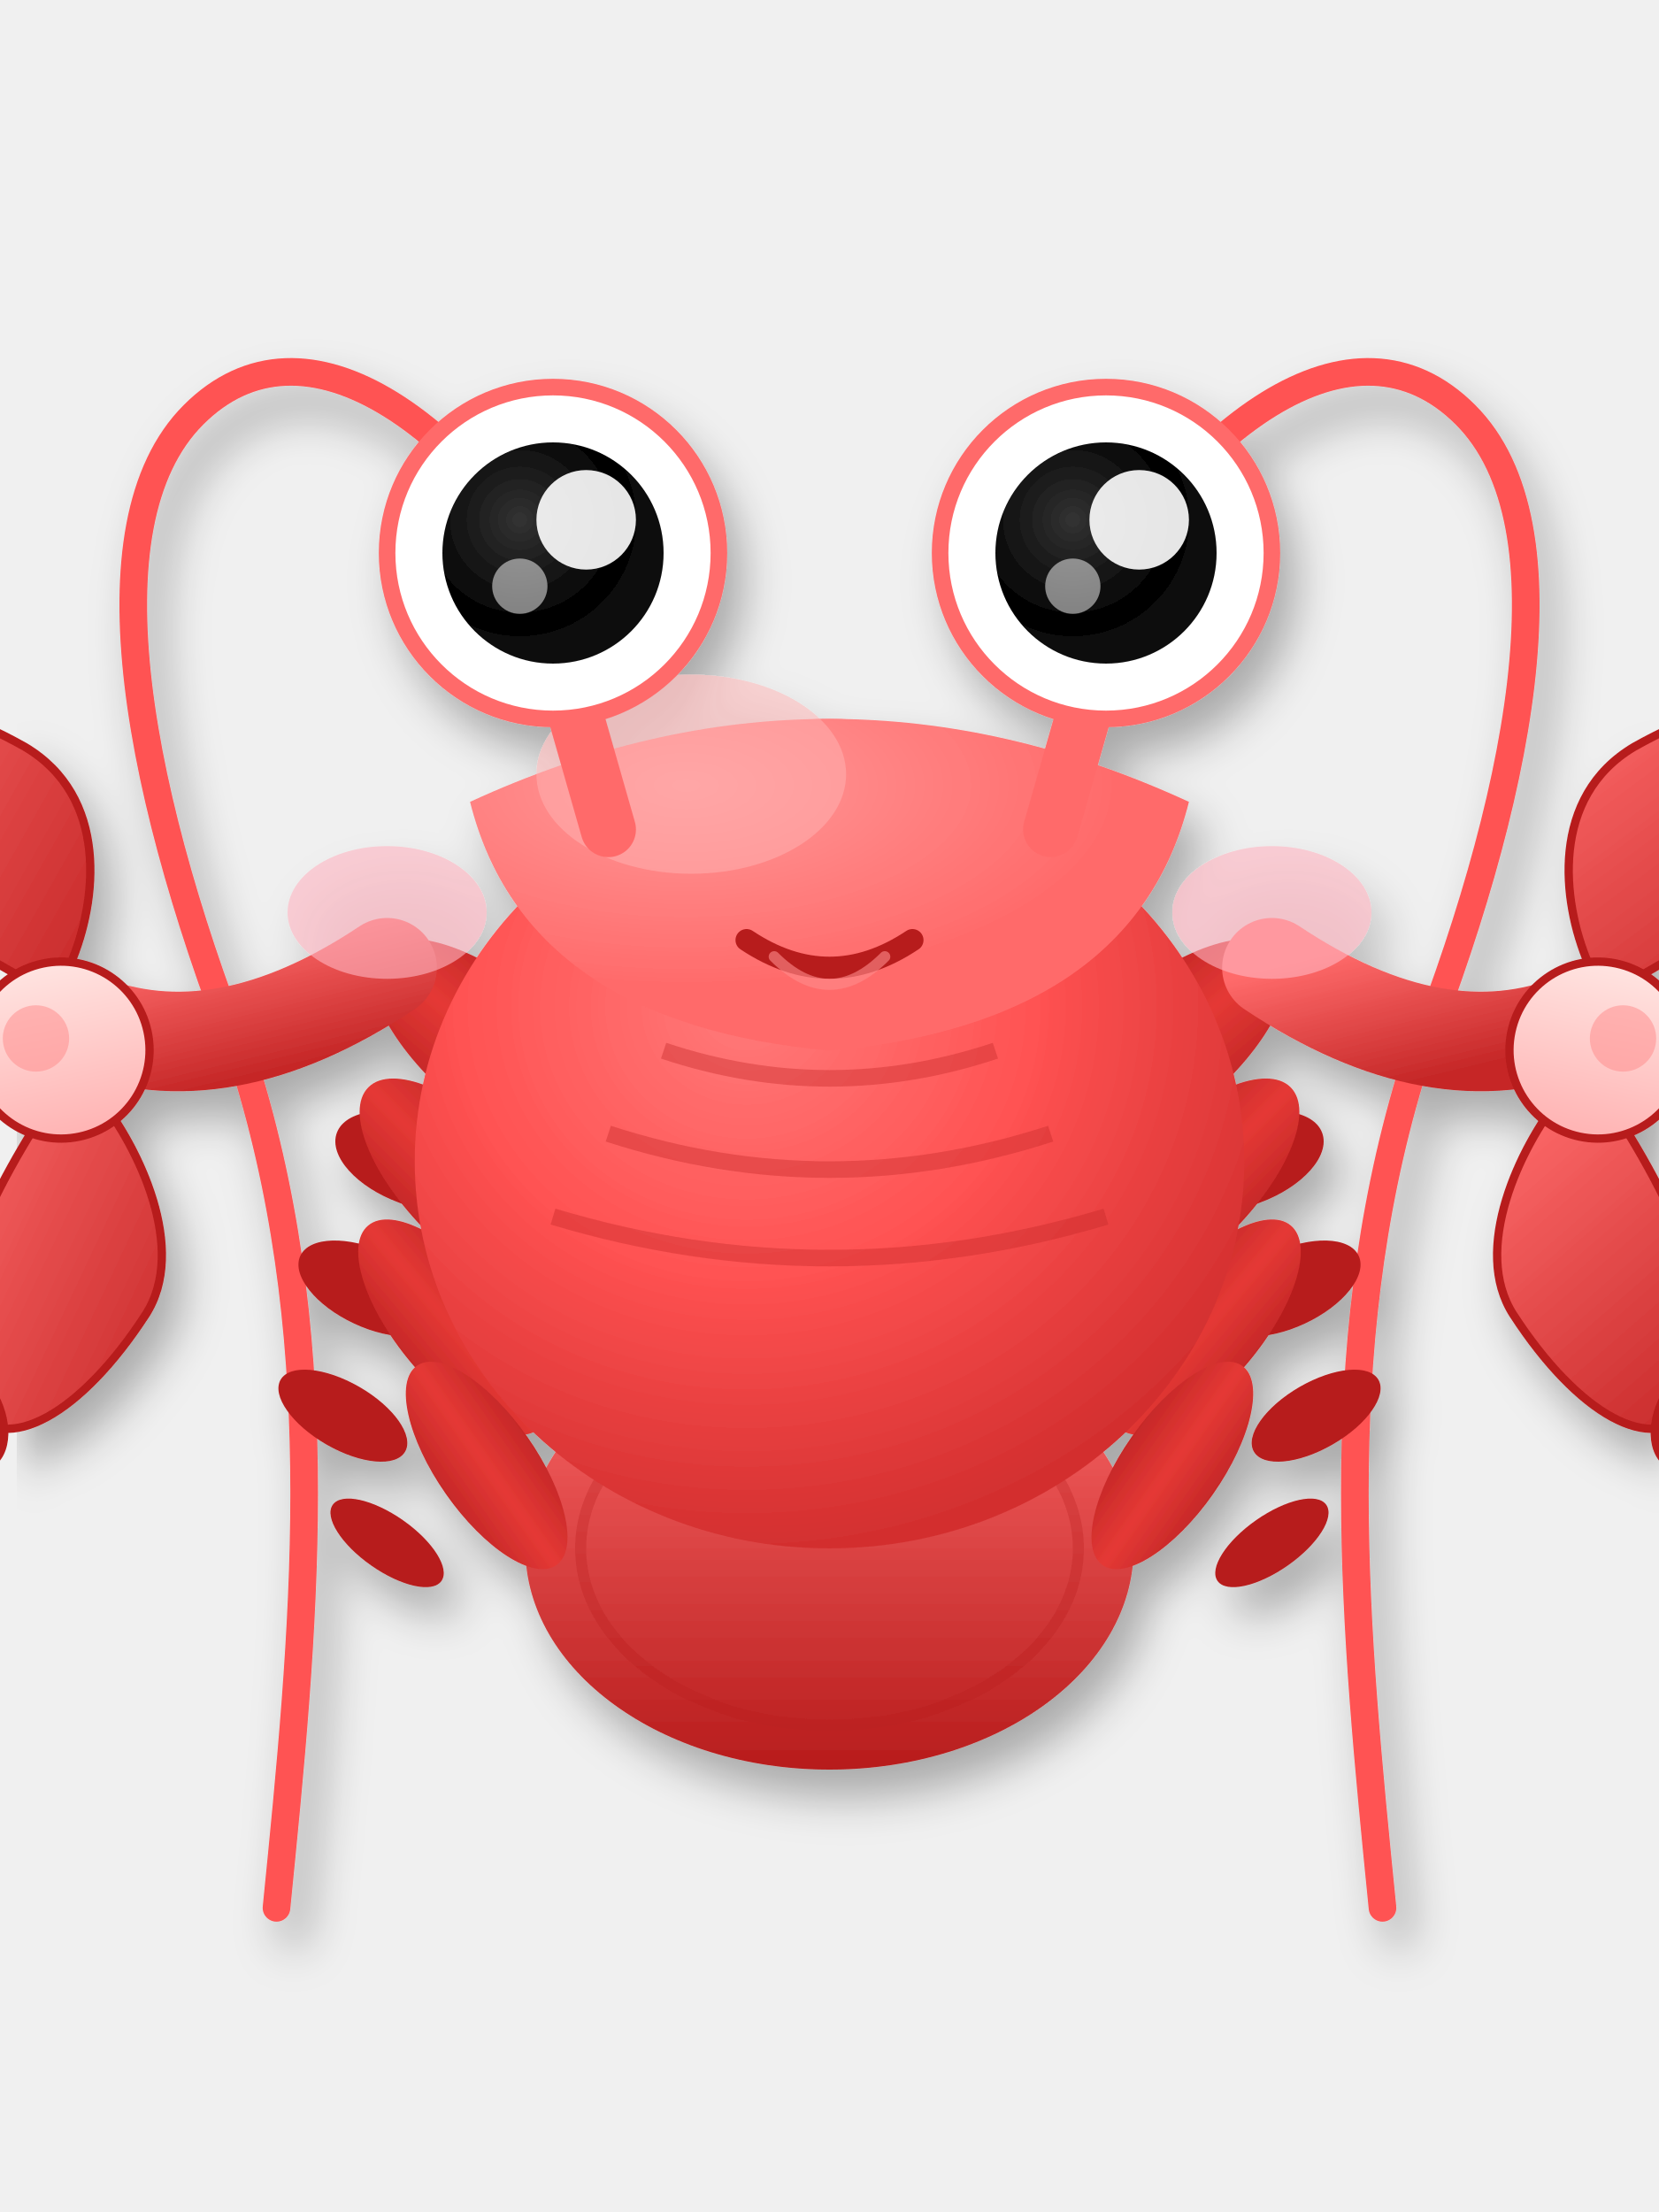
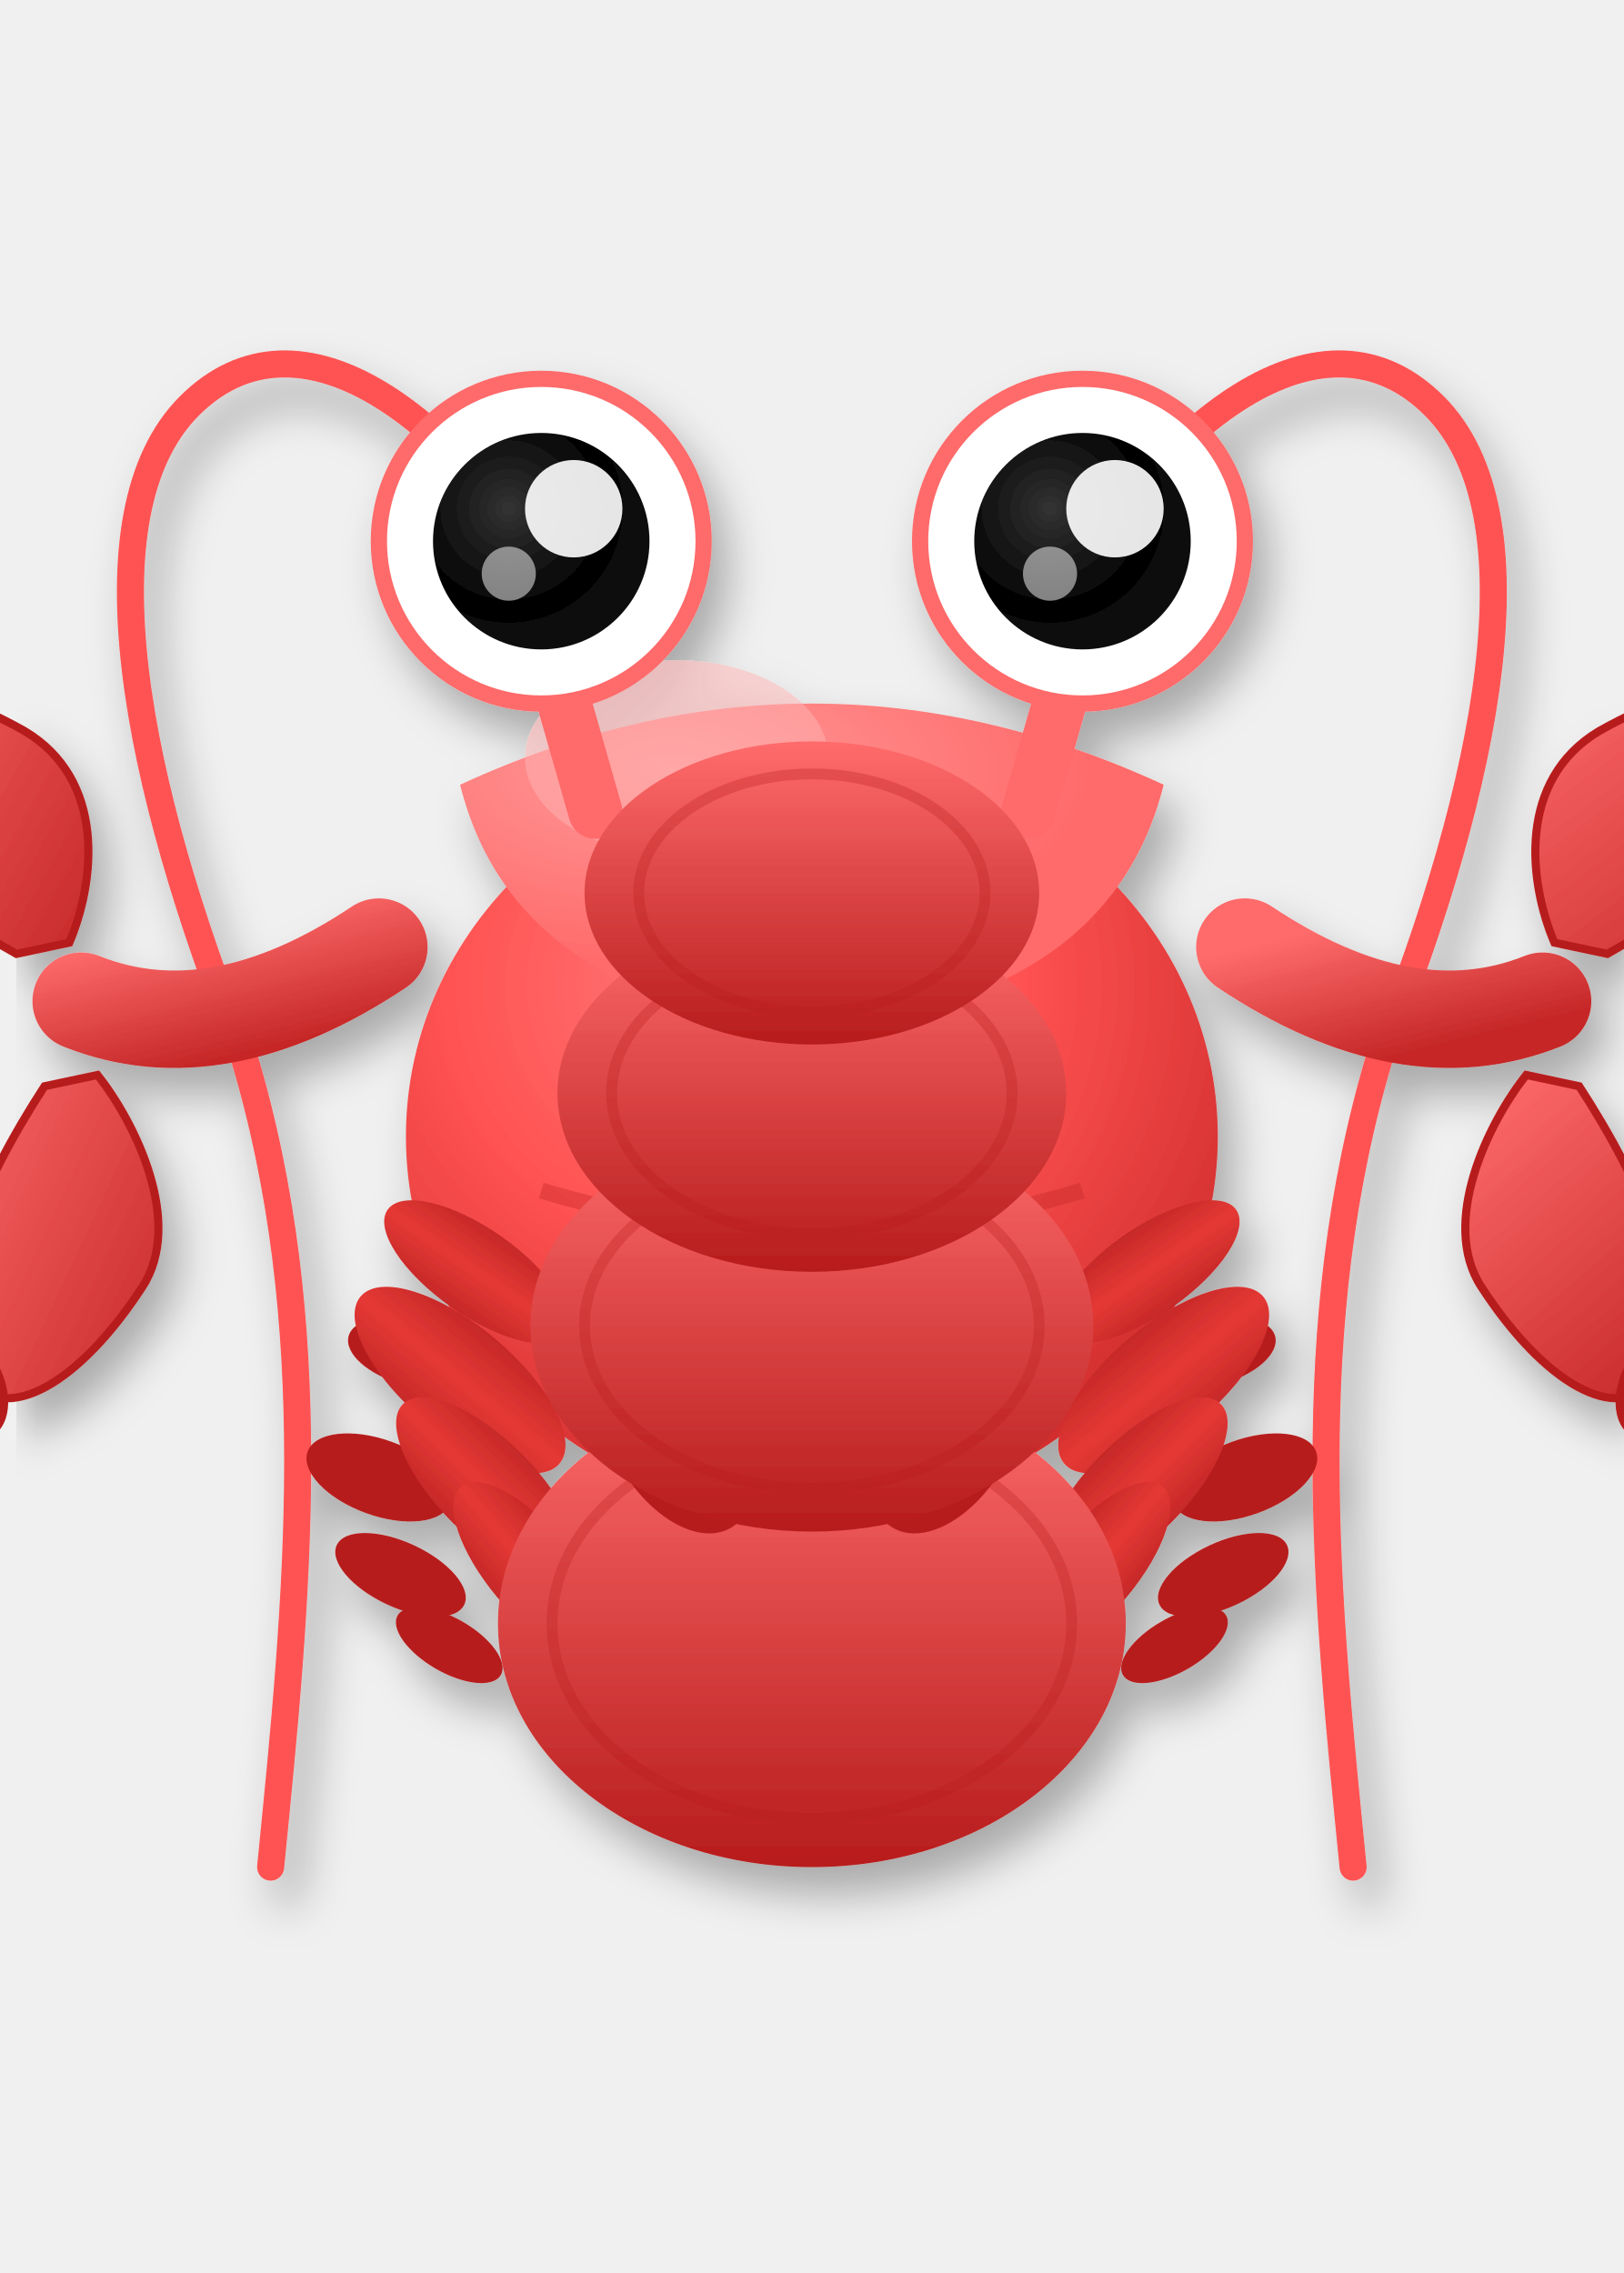
- <svg xmlns="http://www.w3.org/2000/svg" viewBox="0 0 300 400" id="qlobster">
+ <svg xmlns="http://www.w3.org/2000/svg" viewBox="0 0 300 420" id="qlobster">
  <defs>
    <radialGradient id="bodyGrad" cx="40%" cy="30%" r="70%">
      <stop offset="0%" style="stop-color:#FF7A7A" />
      <stop offset="50%" style="stop-color:#FF5252" />
      <stop offset="100%" style="stop-color:#D32F2F" />
    </radialGradient>
    <radialGradient id="headGrad" cx="30%" cy="20%" r="60%">
      <stop offset="0%" style="stop-color:#FF9999" />
      <stop offset="100%" style="stop-color:#FF6B6B" />
    </radialGradient>
    <linearGradient id="clawGrad" x1="0%" y1="0%" x2="100%" y2="100%">
      <stop offset="0%" style="stop-color:#FF6B6B" />
      <stop offset="100%" style="stop-color:#C62828" />
-     </linearGradient>
-     <linearGradient id="clawInnerGrad" x1="0%" y1="0%" x2="0%" y2="100%">
-       <stop offset="0%" style="stop-color:#FFE4E1" />
-       <stop offset="100%" style="stop-color:#FFB3B3" />
    </linearGradient>
    <linearGradient id="tailGrad" x1="0%" y1="0%" x2="0%" y2="100%">
      <stop offset="0%" style="stop-color:#FF6B6B" />
      <stop offset="100%" style="stop-color:#B71C1C" />
    </linearGradient>
    <linearGradient id="legGrad" x1="0%" y1="0%" x2="100%" y2="0%">
      <stop offset="0%" style="stop-color:#C62828" />
      <stop offset="50%" style="stop-color:#E53935" />
      <stop offset="100%" style="stop-color:#C62828" />
    </linearGradient>
    <radialGradient id="eyeGrad" cx="35%" cy="35%" r="60%">
      <stop offset="0%" style="stop-color:#333" />
      <stop offset="80%" style="stop-color:#000" />
      <stop offset="100%" style="stop-color:#111" />
    </radialGradient>
    <filter id="dropShadow" x="-50%" y="-50%" width="200%" height="200%">
      <feDropShadow dx="3" dy="5" stdDeviation="4" flood-color="#000" flood-opacity="0.3" />
    </filter>
  </defs>
  <g id="lobsterBody" filter="url(#dropShadow)">
    <g id="whiskers">
      <path d="M 110 120 C 85 75 55 55 35 75 C 15 95 25 145 45 195 C 60 245 55 295 50 345" stroke="#FF5252" stroke-width="5" fill="none" stroke-linecap="round">
        <animate attributeName="d" values="M 110 120 C 85 75 55 55 35 75 C 15 95 25 145 45 195 C 60 245 55 295 50 345;                          M 110 120 C 83 73 53 53 33 73 C 13 93 23 143 43 193 C 58 243 53 293 48 343;                          M 110 120 C 85 75 55 55 35 75 C 15 95 25 145 45 195 C 60 245 55 295 50 345" dur="3s" repeatCount="indefinite" />
      </path>
      <path d="M 190 120 C 215 75 245 55 265 75 C 285 95 275 145 255 195 C 240 245 245 295 250 345" stroke="#FF5252" stroke-width="5" fill="none" stroke-linecap="round">
        <animate attributeName="d" values="M 190 120 C 215 75 245 55 265 75 C 285 95 275 145 255 195 C 240 245 245 295 250 345;                          M 190 120 C 217 73 247 53 267 73 C 287 93 277 143 257 193 C 242 243 247 293 252 343;                          M 190 120 C 215 75 245 55 265 75 C 285 95 275 145 255 195 C 240 245 245 295 250 345" dur="3s" repeatCount="indefinite" />
      </path>
    </g>
-     <g id="tail" transform="translate(150, 280)">
-       <g class="tail-segment" id="tail1">
-         <ellipse cx="0" cy="0" rx="55" ry="40" fill="url(#tailGrad)" />
-         <ellipse cx="0" cy="0" rx="45" ry="32" fill="none" stroke="#B71C1C" stroke-width="2" opacity="0.3" />
-         <path d="M -15 -35 L 0 -60 L 15 -35 Z" fill="#B71C1C" />
-         <animateTransform attributeName="transform" type="rotate" values="-5 0 40; 5 0 40; -5 0 40" dur="2s" repeatCount="indefinite" />
-       </g>
-       <g class="tail-segment" id="tail2" transform="translate(0, -50)">
-         <ellipse cx="0" cy="0" rx="50" ry="35" fill="url(#tailGrad)" />
-         <ellipse cx="0" cy="0" rx="40" ry="28" fill="none" stroke="#B71C1C" stroke-width="2" opacity="0.3" />
-         <animateTransform attributeName="transform" type="rotate" values="-3 0 35; 3 0 35; -3 0 35" dur="1.8s" repeatCount="indefinite" />
-       </g>
-       <g class="tail-segment" id="tail3" transform="translate(0, -90)">
-         <ellipse cx="0" cy="0" rx="45" ry="30" fill="url(#tailGrad)" />
-         <ellipse cx="0" cy="0" rx="35" ry="24" fill="none" stroke="#B71C1C" stroke-width="2" opacity="0.3" />
-         <animateTransform attributeName="transform" type="rotate" values="-4 0 30; 4 0 30; -4 0 30" dur="1.6s" repeatCount="indefinite" />
-       </g>
-       <g class="tail-segment" id="tail4" transform="translate(0, -125)">
-         <ellipse cx="0" cy="0" rx="40" ry="25" fill="url(#tailGrad)" />
-         <ellipse cx="0" cy="0" rx="30" ry="20" fill="none" stroke="#B71C1C" stroke-width="2" opacity="0.3" />
-         <animateTransform attributeName="transform" type="rotate" values="-2 0 25; 2 0 25; -2 0 25" dur="1.5s" repeatCount="indefinite" />
-       </g>
-     </g>
-     <g id="walkingLegs">
-       <g id="leg1-left" transform="translate(90, 190)">
-         <ellipse cx="0" cy="0" rx="12" ry="28" fill="url(#legGrad)" transform="rotate(-50 0 0)" />
-         <ellipse cx="-15" cy="20" rx="8" ry="15" fill="#B71C1C" transform="rotate(-70 -15 20)" />
-       </g>
-       <g id="leg1-right" transform="translate(210, 190)">
-         <ellipse cx="0" cy="0" rx="12" ry="28" fill="url(#legGrad)" transform="rotate(50 0 0)" />
-         <ellipse cx="15" cy="20" rx="8" ry="15" fill="#B71C1C" transform="rotate(70 15 20)" />
-       </g>
-       <g id="leg2-left" transform="translate(85, 215)">
-         <ellipse cx="0" cy="0" rx="11" ry="26" fill="url(#legGrad)" transform="rotate(-45 0 0)" />
-         <ellipse cx="-18" cy="18" rx="7" ry="14" fill="#B71C1C" transform="rotate(-65 -18 18)" />
-       </g>
-       <g id="leg2-right" transform="translate(215, 215)">
-         <ellipse cx="0" cy="0" rx="11" ry="26" fill="url(#legGrad)" transform="rotate(45 0 0)" />
-         <ellipse cx="18" cy="18" rx="7" ry="14" fill="#B71C1C" transform="rotate(65 18 18)" />
-       </g>
-       <g id="leg3-left" transform="translate(82, 240)">
-         <ellipse cx="0" cy="0" rx="10" ry="24" fill="url(#legGrad)" transform="rotate(-40 0 0)" />
-         <ellipse cx="-20" cy="16" rx="6" ry="13" fill="#B71C1C" transform="rotate(-60 -20 16)" />
-       </g>
-       <g id="leg3-right" transform="translate(218, 240)">
-         <ellipse cx="0" cy="0" rx="10" ry="24" fill="url(#legGrad)" transform="rotate(40 0 0)" />
-         <ellipse cx="20" cy="16" rx="6" ry="13" fill="#B71C1C" transform="rotate(60 20 16)" />
-       </g>
-       <g id="leg4-left" transform="translate(88, 265)">
-         <ellipse cx="0" cy="0" rx="9" ry="22" fill="url(#legGrad)" transform="rotate(-35 0 0)" />
-         <ellipse cx="-18" cy="14" rx="5" ry="12" fill="#B71C1C" transform="rotate(-55 -18 14)" />
-       </g>
-       <g id="leg4-right" transform="translate(212, 265)">
-         <ellipse cx="0" cy="0" rx="9" ry="22" fill="url(#legGrad)" transform="rotate(35 0 0)" />
-         <ellipse cx="18" cy="14" rx="5" ry="12" fill="#B71C1C" transform="rotate(55 18 14)" />
-       </g>
-     </g>
    <g id="body">
      <ellipse cx="150" cy="210" rx="75" ry="70" fill="url(#bodyGrad)" />
      <path d="M 100 220 Q 150 235 200 220" stroke="#C62828" stroke-width="3" fill="none" opacity="0.4" />
      <path d="M 110 205 Q 150 218 190 205" stroke="#C62828" stroke-width="3" fill="none" opacity="0.4" />
      <path d="M 120 190 Q 150 200 180 190" stroke="#C62828" stroke-width="3" fill="none" opacity="0.4" />
    </g>
    <g id="claws">
      <g id="leftClaw" transform="translate(70, 175)">
        <path d="M 0 0 Q -30 20 -55 10" stroke="url(#clawGrad)" stroke-width="18" fill="none" stroke-linecap="round">
          <animate attributeName="d" values="M 0 0 Q -30 20 -55 10; M 0 0 Q -33 23 -58 13; M 0 0 Q -30 20 -55 10" dur="2s" repeatCount="indefinite" />
        </path>
        <g transform="translate(-60, 10) rotate(-12)">
          <path d="M -5 15 C -20 30 -35 50 -30 65 C -25 75 -10 70 5 55 C 15 45 10 25 5 15 Z" fill="url(#clawGrad)" stroke="#B71C1C" stroke-width="1.5" />
          <ellipse cx="-32" cy="65" rx="8" ry="12" fill="#B71C1C" transform="rotate(-20 -32 65)" />
          <g>
            <path d="M -5 -10 C -22 -25 -40 -45 -35 -60 C -30 -70 -12 -65 5 -50 C 18 -38 12 -20 5 -10 Z" fill="url(#clawGrad)" stroke="#B71C1C" stroke-width="1.5" />
            <ellipse cx="-37" cy="-60" rx="8" ry="12" fill="#B71C1C" transform="rotate(20 -37 -60)" />
            <animateTransform attributeName="transform" type="rotate" values="0 0 0; -12 0 0; 0 0 0" dur="1.5s" repeatCount="indefinite" />
          </g>
-           <circle cx="0" cy="5" r="16" fill="url(#clawInnerGrad)" stroke="#B71C1C" stroke-width="1.5" />
-           <circle cx="-4" cy="2" r="6" fill="#FF8A8A" opacity="0.5" />
          <animateTransform attributeName="transform" type="rotate" values="-12; -15; -12" dur="1.5s" repeatCount="indefinite" />
        </g>
      </g>
      <g id="rightClaw" transform="translate(230, 175)">
        <path d="M 0 0 Q 30 20 55 10" stroke="url(#clawGrad)" stroke-width="18" fill="none" stroke-linecap="round">
          <animate attributeName="d" values="M 0 0 Q 30 20 55 10; M 0 0 Q 33 23 58 13; M 0 0 Q 30 20 55 10" dur="2s" repeatCount="indefinite" />
        </path>
        <g transform="translate(60, 10) rotate(12)">
          <path d="M 5 15 C 20 30 35 50 30 65 C 25 75 10 70 -5 55 C -15 45 -10 25 -5 15 Z" fill="url(#clawGrad)" stroke="#B71C1C" stroke-width="1.5" />
          <ellipse cx="32" cy="65" rx="8" ry="12" fill="#B71C1C" transform="rotate(20 32 65)" />
          <g>
            <path d="M 5 -10 C 22 -25 40 -45 35 -60 C 30 -70 12 -65 -5 -50 C -18 -38 -12 -20 -5 -10 Z" fill="url(#clawGrad)" stroke="#B71C1C" stroke-width="1.5" />
            <ellipse cx="37" cy="-60" rx="8" ry="12" fill="#B71C1C" transform="rotate(-20 37 -60)" />
            <animateTransform attributeName="transform" type="rotate" values="0 0 0; 12 0 0; 0 0 0" dur="1.5s" repeatCount="indefinite" />
          </g>
-           <circle cx="0" cy="5" r="16" fill="url(#clawInnerGrad)" stroke="#B71C1C" stroke-width="1.5" />
-           <circle cx="4" cy="2" r="6" fill="#FF8A8A" opacity="0.5" />
          <animateTransform attributeName="transform" type="rotate" values="12; 15; 12" dur="1.5s" repeatCount="indefinite" />
        </g>
+       </g>
+     </g>
+     <g id="walkingLegs">
+       <g id="leg1-left" transform="translate(88, 235)">
+         <ellipse cx="0" cy="0" rx="8" ry="20" fill="url(#legGrad)" transform="rotate(-55 0 0)" />
+         <ellipse cx="-12" cy="15" rx="6" ry="12" fill="#B71C1C" transform="rotate(-75 -12 15)" />
+       </g>
+       <g id="leg1-right" transform="translate(212, 235)">
+         <ellipse cx="0" cy="0" rx="8" ry="20" fill="url(#legGrad)" transform="rotate(55 0 0)" />
+         <ellipse cx="12" cy="15" rx="6" ry="12" fill="#B71C1C" transform="rotate(75 12 15)" />
+       </g>
+       <g id="leg2-left" transform="translate(85, 255)">
+         <ellipse cx="0" cy="0" rx="10" ry="24" fill="url(#legGrad)" transform="rotate(-50 0 0)" />
+         <ellipse cx="-15" cy="18" rx="7" ry="14" fill="#B71C1C" transform="rotate(-70 -15 18)" />
+       </g>
+       <g id="leg2-right" transform="translate(215, 255)">
+         <ellipse cx="0" cy="0" rx="10" ry="24" fill="url(#legGrad)" transform="rotate(50 0 0)" />
+         <ellipse cx="15" cy="18" rx="7" ry="14" fill="#B71C1C" transform="rotate(70 15 18)" />
+       </g>
+       <g id="leg3-left" transform="translate(90, 275)">
+         <ellipse cx="0" cy="0" rx="9" ry="22" fill="url(#legGrad)" transform="rotate(-45 0 0)" />
+         <ellipse cx="-16" cy="16" rx="6" ry="13" fill="#B71C1C" transform="rotate(-65 -16 16)" />
+       </g>
+       <g id="leg3-right" transform="translate(210, 275)">
+         <ellipse cx="0" cy="0" rx="9" ry="22" fill="url(#legGrad)" transform="rotate(45 0 0)" />
+         <ellipse cx="16" cy="16" rx="6" ry="13" fill="#B71C1C" transform="rotate(65 16 16)" />
+       </g>
+       <g id="leg4-left" transform="translate(98, 290)">
+         <ellipse cx="0" cy="0" rx="8" ry="20" fill="url(#legGrad)" transform="rotate(-40 0 0)" />
+         <ellipse cx="-15" cy="14" rx="5" ry="11" fill="#B71C1C" transform="rotate(-60 -15 14)" />
+       </g>
+       <g id="leg4-right" transform="translate(202, 290)">
+         <ellipse cx="0" cy="0" rx="8" ry="20" fill="url(#legGrad)" transform="rotate(40 0 0)" />
+         <ellipse cx="15" cy="14" rx="5" ry="11" fill="#B71C1C" transform="rotate(60 15 14)" />
      </g>
    </g>
    <g id="head">
      <path d="M 85 145 Q 150 115 215 145 Q 205 185 150 190 Q 95 185 85 145" fill="url(#headGrad)" />
      <ellipse cx="125" cy="140" rx="28" ry="18" fill="#FFB3B3" opacity="0.5" />
    </g>
    <g id="eyes">
      <line x1="110" y1="150" x2="100" y2="115" stroke="#FF6B6B" stroke-width="10" stroke-linecap="round" />
      <line x1="190" y1="150" x2="200" y2="115" stroke="#FF6B6B" stroke-width="10" stroke-linecap="round" />
      <g id="leftEye">
        <circle cx="100" cy="100" r="30" fill="white" stroke="#FF6B6B" stroke-width="3" />
        <circle cx="100" cy="100" r="20" fill="url(#eyeGrad)" />
        <circle cx="106" cy="94" r="9" fill="white" opacity="0.9" />
        <circle cx="94" cy="106" r="5" fill="white" opacity="0.5" />
        <ellipse cx="100" cy="100" rx="30" ry="0" fill="#FF6B6B" opacity="0">
          <animate attributeName="ry" values="0;0;30;0;0" dur="4s" repeatCount="indefinite" />
          <animate attributeName="opacity" values="0;0;1;0;0" dur="4s" repeatCount="indefinite" />
        </ellipse>
      </g>
      <g id="rightEye">
        <circle cx="200" cy="100" r="30" fill="white" stroke="#FF6B6B" stroke-width="3" />
        <circle cx="200" cy="100" r="20" fill="url(#eyeGrad)" />
        <circle cx="206" cy="94" r="9" fill="white" opacity="0.9" />
        <circle cx="194" cy="106" r="5" fill="white" opacity="0.5" />
        <ellipse cx="200" cy="100" rx="30" ry="0" fill="#FF6B6B" opacity="0">
          <animate attributeName="ry" values="0;0;30;0;0" dur="4s" repeatCount="indefinite" />
          <animate attributeName="opacity" values="0;0;1;0;0" dur="4s" repeatCount="indefinite" />
        </ellipse>
      </g>
    </g>
    <g id="mouth">
      <path d="M 135 170 Q 150 180 165 170" stroke="#B71C1C" stroke-width="4" fill="none" stroke-linecap="round" />
      <path d="M 140 173 Q 150 183 160 173" stroke="#FF8A8A" stroke-width="2" fill="none" stroke-linecap="round" opacity="0.6" />
    </g>
-     <g id="cheeks" opacity="0.6">
-       <ellipse cx="70" cy="165" rx="18" ry="12" fill="#FFB6C1" />
-       <ellipse cx="230" cy="165" rx="18" ry="12" fill="#FFB6C1" />
+     <g id="tail" transform="translate(150, 300)">
+       <g class="tail-segment" id="tail1">
+         <ellipse cx="0" cy="0" rx="58" ry="45" fill="url(#tailGrad)" />
+         <ellipse cx="0" cy="0" rx="48" ry="36" fill="none" stroke="#B71C1C" stroke-width="2" opacity="0.3" />
+         <path d="M -18 -40 L 0 -70 L 18 -40 Z" fill="#B71C1C" />
+         <ellipse cx="-25" cy="-35" rx="12" ry="20" fill="#B71C1C" transform="rotate(-30 -25 -35)" />
+         <ellipse cx="25" cy="-35" rx="12" ry="20" fill="#B71C1C" transform="rotate(30 25 -35)" />
+         <animateTransform attributeName="transform" type="rotate" values="-5 0 45; 5 0 45; -5 0 45" dur="2s" repeatCount="indefinite" />
+       </g>
+       <g class="tail-segment" id="tail2" transform="translate(0, -55)">
+         <ellipse cx="0" cy="0" rx="52" ry="38" fill="url(#tailGrad)" />
+         <ellipse cx="0" cy="0" rx="42" ry="30" fill="none" stroke="#B71C1C" stroke-width="2" opacity="0.3" />
+         <animateTransform attributeName="transform" type="rotate" values="-3 0 38; 3 0 38; -3 0 38" dur="1.8s" repeatCount="indefinite" />
+       </g>
+       <g class="tail-segment" id="tail3" transform="translate(0, -98)">
+         <ellipse cx="0" cy="0" rx="47" ry="33" fill="url(#tailGrad)" />
+         <ellipse cx="0" cy="0" rx="37" ry="26" fill="none" stroke="#B71C1C" stroke-width="2" opacity="0.3" />
+         <animateTransform attributeName="transform" type="rotate" values="-4 0 33; 4 0 33; -4 0 33" dur="1.6s" repeatCount="indefinite" />
+       </g>
+       <g class="tail-segment" id="tail4" transform="translate(0, -135)">
+         <ellipse cx="0" cy="0" rx="42" ry="28" fill="url(#tailGrad)" />
+         <ellipse cx="0" cy="0" rx="32" ry="22" fill="none" stroke="#B71C1C" stroke-width="2" opacity="0.3" />
+         <animateTransform attributeName="transform" type="rotate" values="-2 0 28; 2 0 28; -2 0 28" dur="1.5s" repeatCount="indefinite" />
+       </g>
    </g>
    <animateTransform attributeName="transform" type="rotate" values="-1 150 210; 1 150 210; -1 150 210" dur="3s" repeatCount="indefinite" additive="sum" />
  </g>
</svg>
